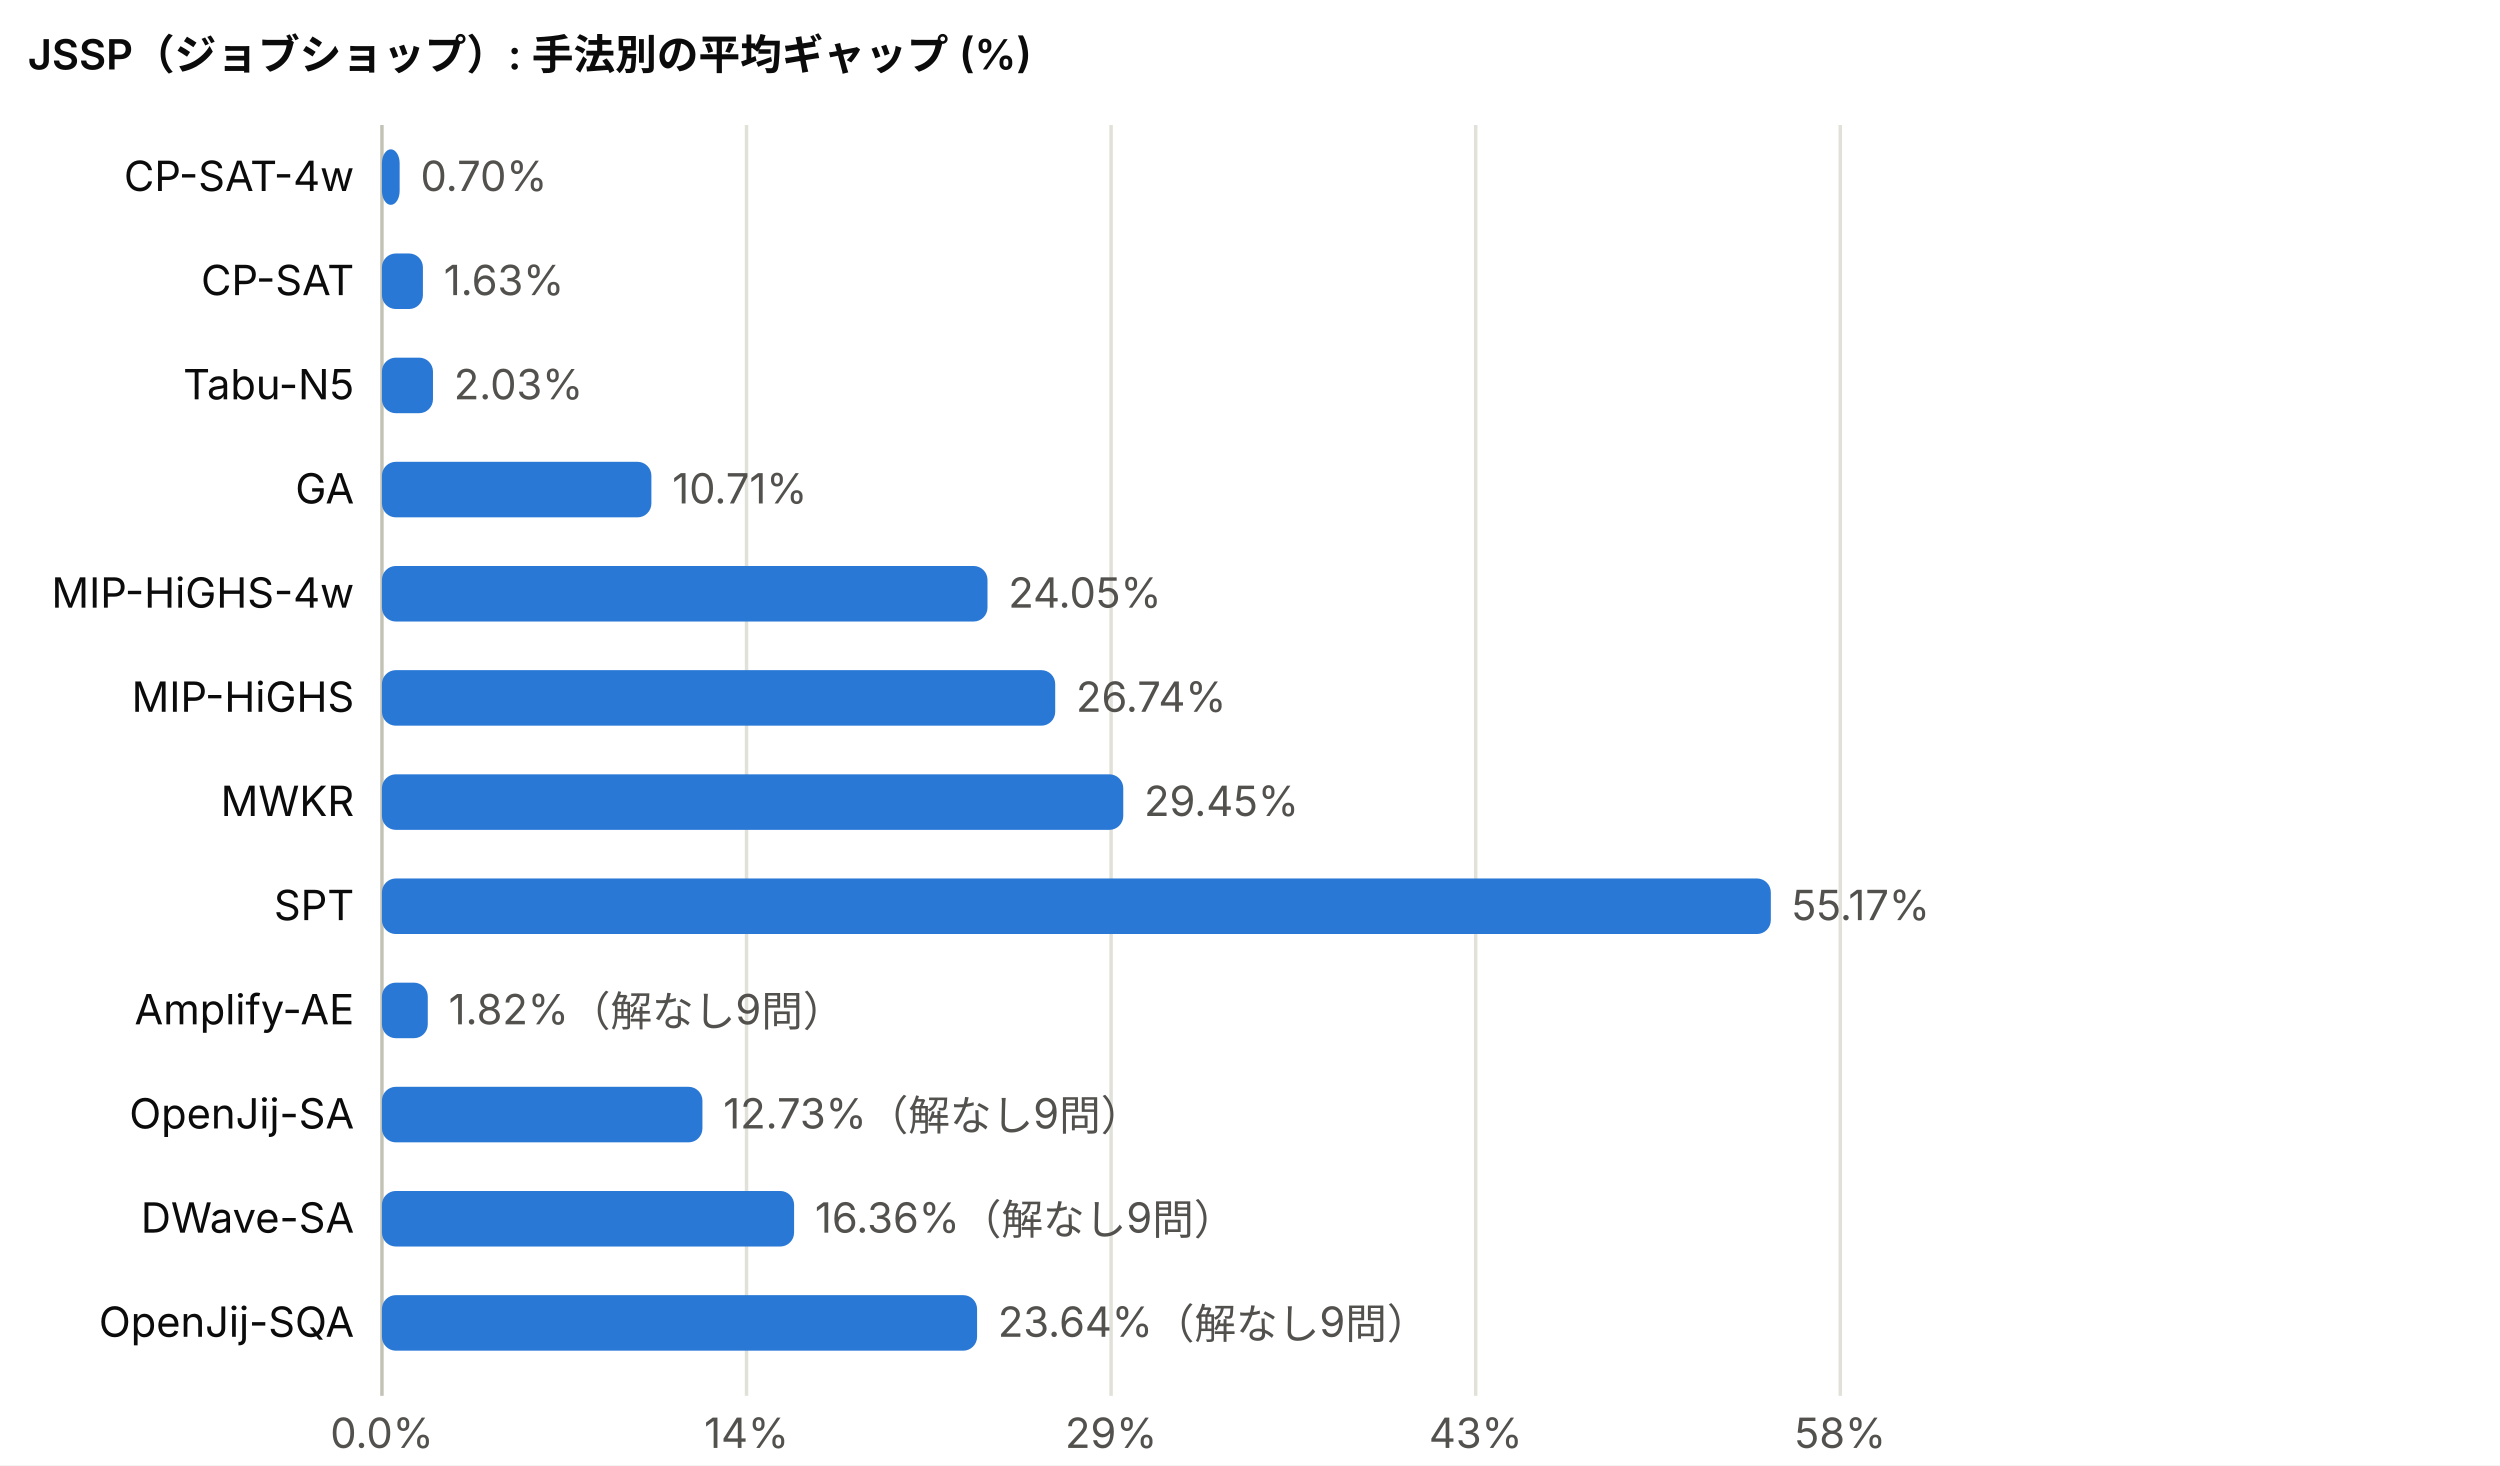
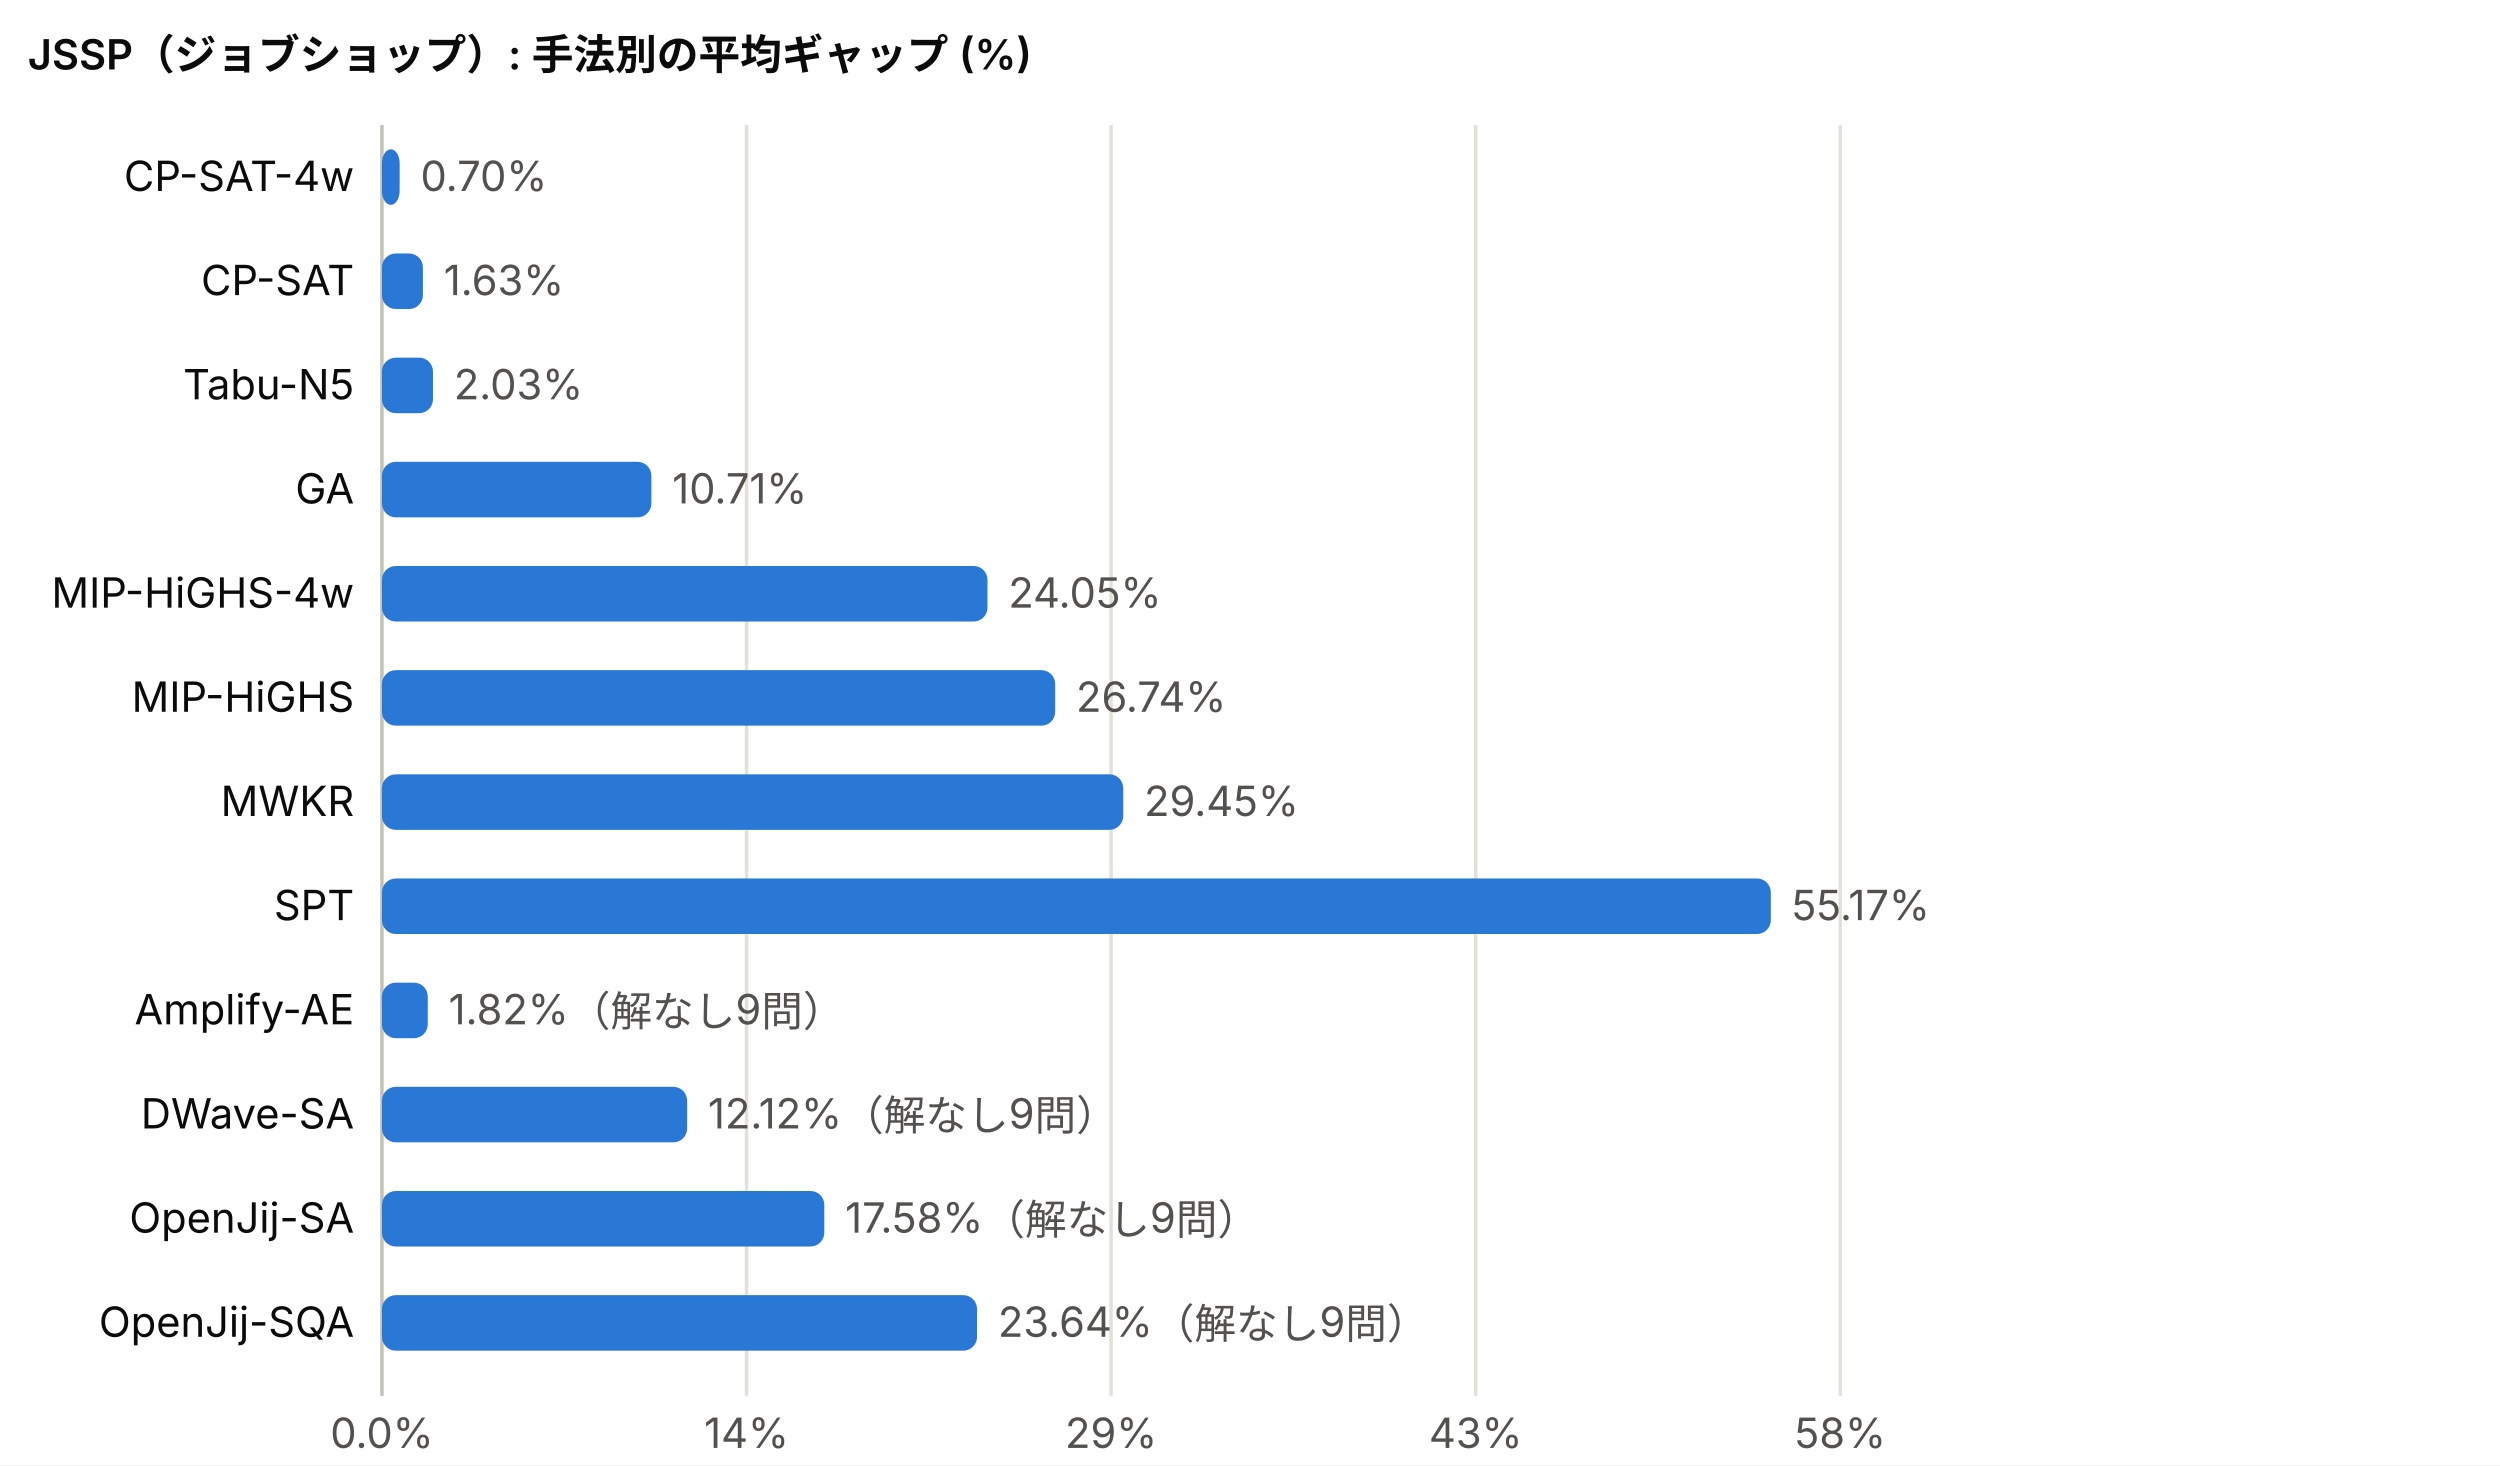
<svg xmlns="http://www.w3.org/2000/svg" width="720" height="422" viewBox="0 0 720 422" font-family="-apple-system, 'Segoe UI', 'Hiragino Sans', 'Yu Gothic UI', Meiryo, sans-serif" font-size="12">
  <rect width="720" height="422" fill="#ffffff" />
  <text x="8.0" y="20.0" text-anchor="start" fill="#0b0b0b" font-weight="600">JSSP（ジョブショップ）: 手法別の平均ギャップ (%)</text>
  <line x1="110.0" x2="110.0" y1="36" y2="402" stroke="#c3c2b7" />
  <text x="110.0" y="417.0" text-anchor="middle" fill="#52514e">0.0%</text>
  <line x1="215.0" x2="215.0" y1="36" y2="402" stroke="#e1e0d9" />
  <text x="215.0" y="417.0" text-anchor="middle" fill="#52514e">14%</text>
  <line x1="320.0" x2="320.0" y1="36" y2="402" stroke="#e1e0d9" />
  <text x="320.0" y="417.0" text-anchor="middle" fill="#52514e">29%</text>
  <line x1="425.0" x2="425.0" y1="36" y2="402" stroke="#e1e0d9" />
  <text x="425.0" y="417.0" text-anchor="middle" fill="#52514e">43%</text>
  <line x1="530.0" x2="530.0" y1="36" y2="402" stroke="#e1e0d9" />
  <text x="530.0" y="417.0" text-anchor="middle" fill="#52514e">58%</text>
  <text x="102.0" y="55.0" text-anchor="end" fill="#0b0b0b">CP-SAT-4w</text>
  <rect x="110" y="43" width="5.1" height="16" rx="4" fill="#2a78d6" />
  <text x="121.1" y="55.0" text-anchor="start" fill="#52514e">0.70%</text>
  <text x="102.0" y="85.0" text-anchor="end" fill="#0b0b0b">CP-SAT</text>
  <rect x="110" y="73" width="11.8" height="16" rx="4" fill="#2a78d6" />
  <text x="127.8" y="85.0" text-anchor="start" fill="#52514e">1.63%</text>
  <text x="102.0" y="115.0" text-anchor="end" fill="#0b0b0b">Tabu-N5</text>
  <rect x="110" y="103" width="14.7" height="16" rx="4" fill="#2a78d6" />
  <text x="130.7" y="115.0" text-anchor="start" fill="#52514e">2.03%</text>
  <text x="102.0" y="145.0" text-anchor="end" fill="#0b0b0b">GA</text>
  <rect x="110" y="133" width="77.6" height="16" rx="4" fill="#2a78d6" />
  <text x="193.6" y="145.0" text-anchor="start" fill="#52514e">10.71%</text>
  <text x="102.0" y="175.0" text-anchor="end" fill="#0b0b0b">MIP-HiGHS-4w</text>
  <rect x="110" y="163" width="174.4" height="16" rx="4" fill="#2a78d6" />
  <text x="290.4" y="175.0" text-anchor="start" fill="#52514e">24.05%</text>
  <text x="102.0" y="205.0" text-anchor="end" fill="#0b0b0b">MIP-HiGHS</text>
  <rect x="110" y="193" width="193.9" height="16" rx="4" fill="#2a78d6" />
  <text x="309.9" y="205.0" text-anchor="start" fill="#52514e">26.74%</text>
  <text x="102.0" y="235.0" text-anchor="end" fill="#0b0b0b">MWKR</text>
  <rect x="110" y="223" width="213.5" height="16" rx="4" fill="#2a78d6" />
  <text x="329.5" y="235.0" text-anchor="start" fill="#52514e">29.45%</text>
  <text x="102.0" y="265.0" text-anchor="end" fill="#0b0b0b">SPT</text>
  <rect x="110" y="253" width="400.0" height="16" rx="4" fill="#2a78d6" />
  <text x="516.0" y="265.0" text-anchor="start" fill="#52514e">55.17%</text>
  <text x="102.0" y="295.0" text-anchor="end" fill="#0b0b0b">Amplify-AE</text>
  <rect x="110" y="283" width="13.2" height="16" rx="4" fill="#2a78d6" />
  <text x="129.2" y="295.0" text-anchor="start" fill="#52514e">1.82%（解なし9問）</text>
-   <text x="102.0" y="325.0" text-anchor="end" fill="#0b0b0b">OpenJij-SA</text>
-   <rect x="110" y="313" width="92.3" height="16" rx="4" fill="#2a78d6" />
-   <text x="208.3" y="325.0" text-anchor="start" fill="#52514e">12.73%（解なし9問）</text>
-   <text x="102.0" y="355.0" text-anchor="end" fill="#0b0b0b">DWave-SA</text>
-   <rect x="110" y="343" width="118.7" height="16" rx="4" fill="#2a78d6" />
-   <text x="234.7" y="355.0" text-anchor="start" fill="#52514e">16.36%（解なし9問）</text>
+   <text x="102.0" y="325.0" text-anchor="end" fill="#0b0b0b">DWave-SA</text>
+   <rect x="110" y="313" width="87.9" height="16" rx="4" fill="#2a78d6" />
+   <text x="203.9" y="325.0" text-anchor="start" fill="#52514e">12.12%（解なし9問）</text>
+   <text x="102.0" y="355.0" text-anchor="end" fill="#0b0b0b">OpenJij-SA</text>
+   <rect x="110" y="343" width="127.4" height="16" rx="4" fill="#2a78d6" />
+   <text x="243.4" y="355.0" text-anchor="start" fill="#52514e">17.58%（解なし9問）</text>
  <text x="102.0" y="385.0" text-anchor="end" fill="#0b0b0b">OpenJij-SQA</text>
  <rect x="110" y="373" width="171.4" height="16" rx="4" fill="#2a78d6" />
  <text x="287.4" y="385.0" text-anchor="start" fill="#52514e">23.64%（解なし9問）</text>
</svg>
